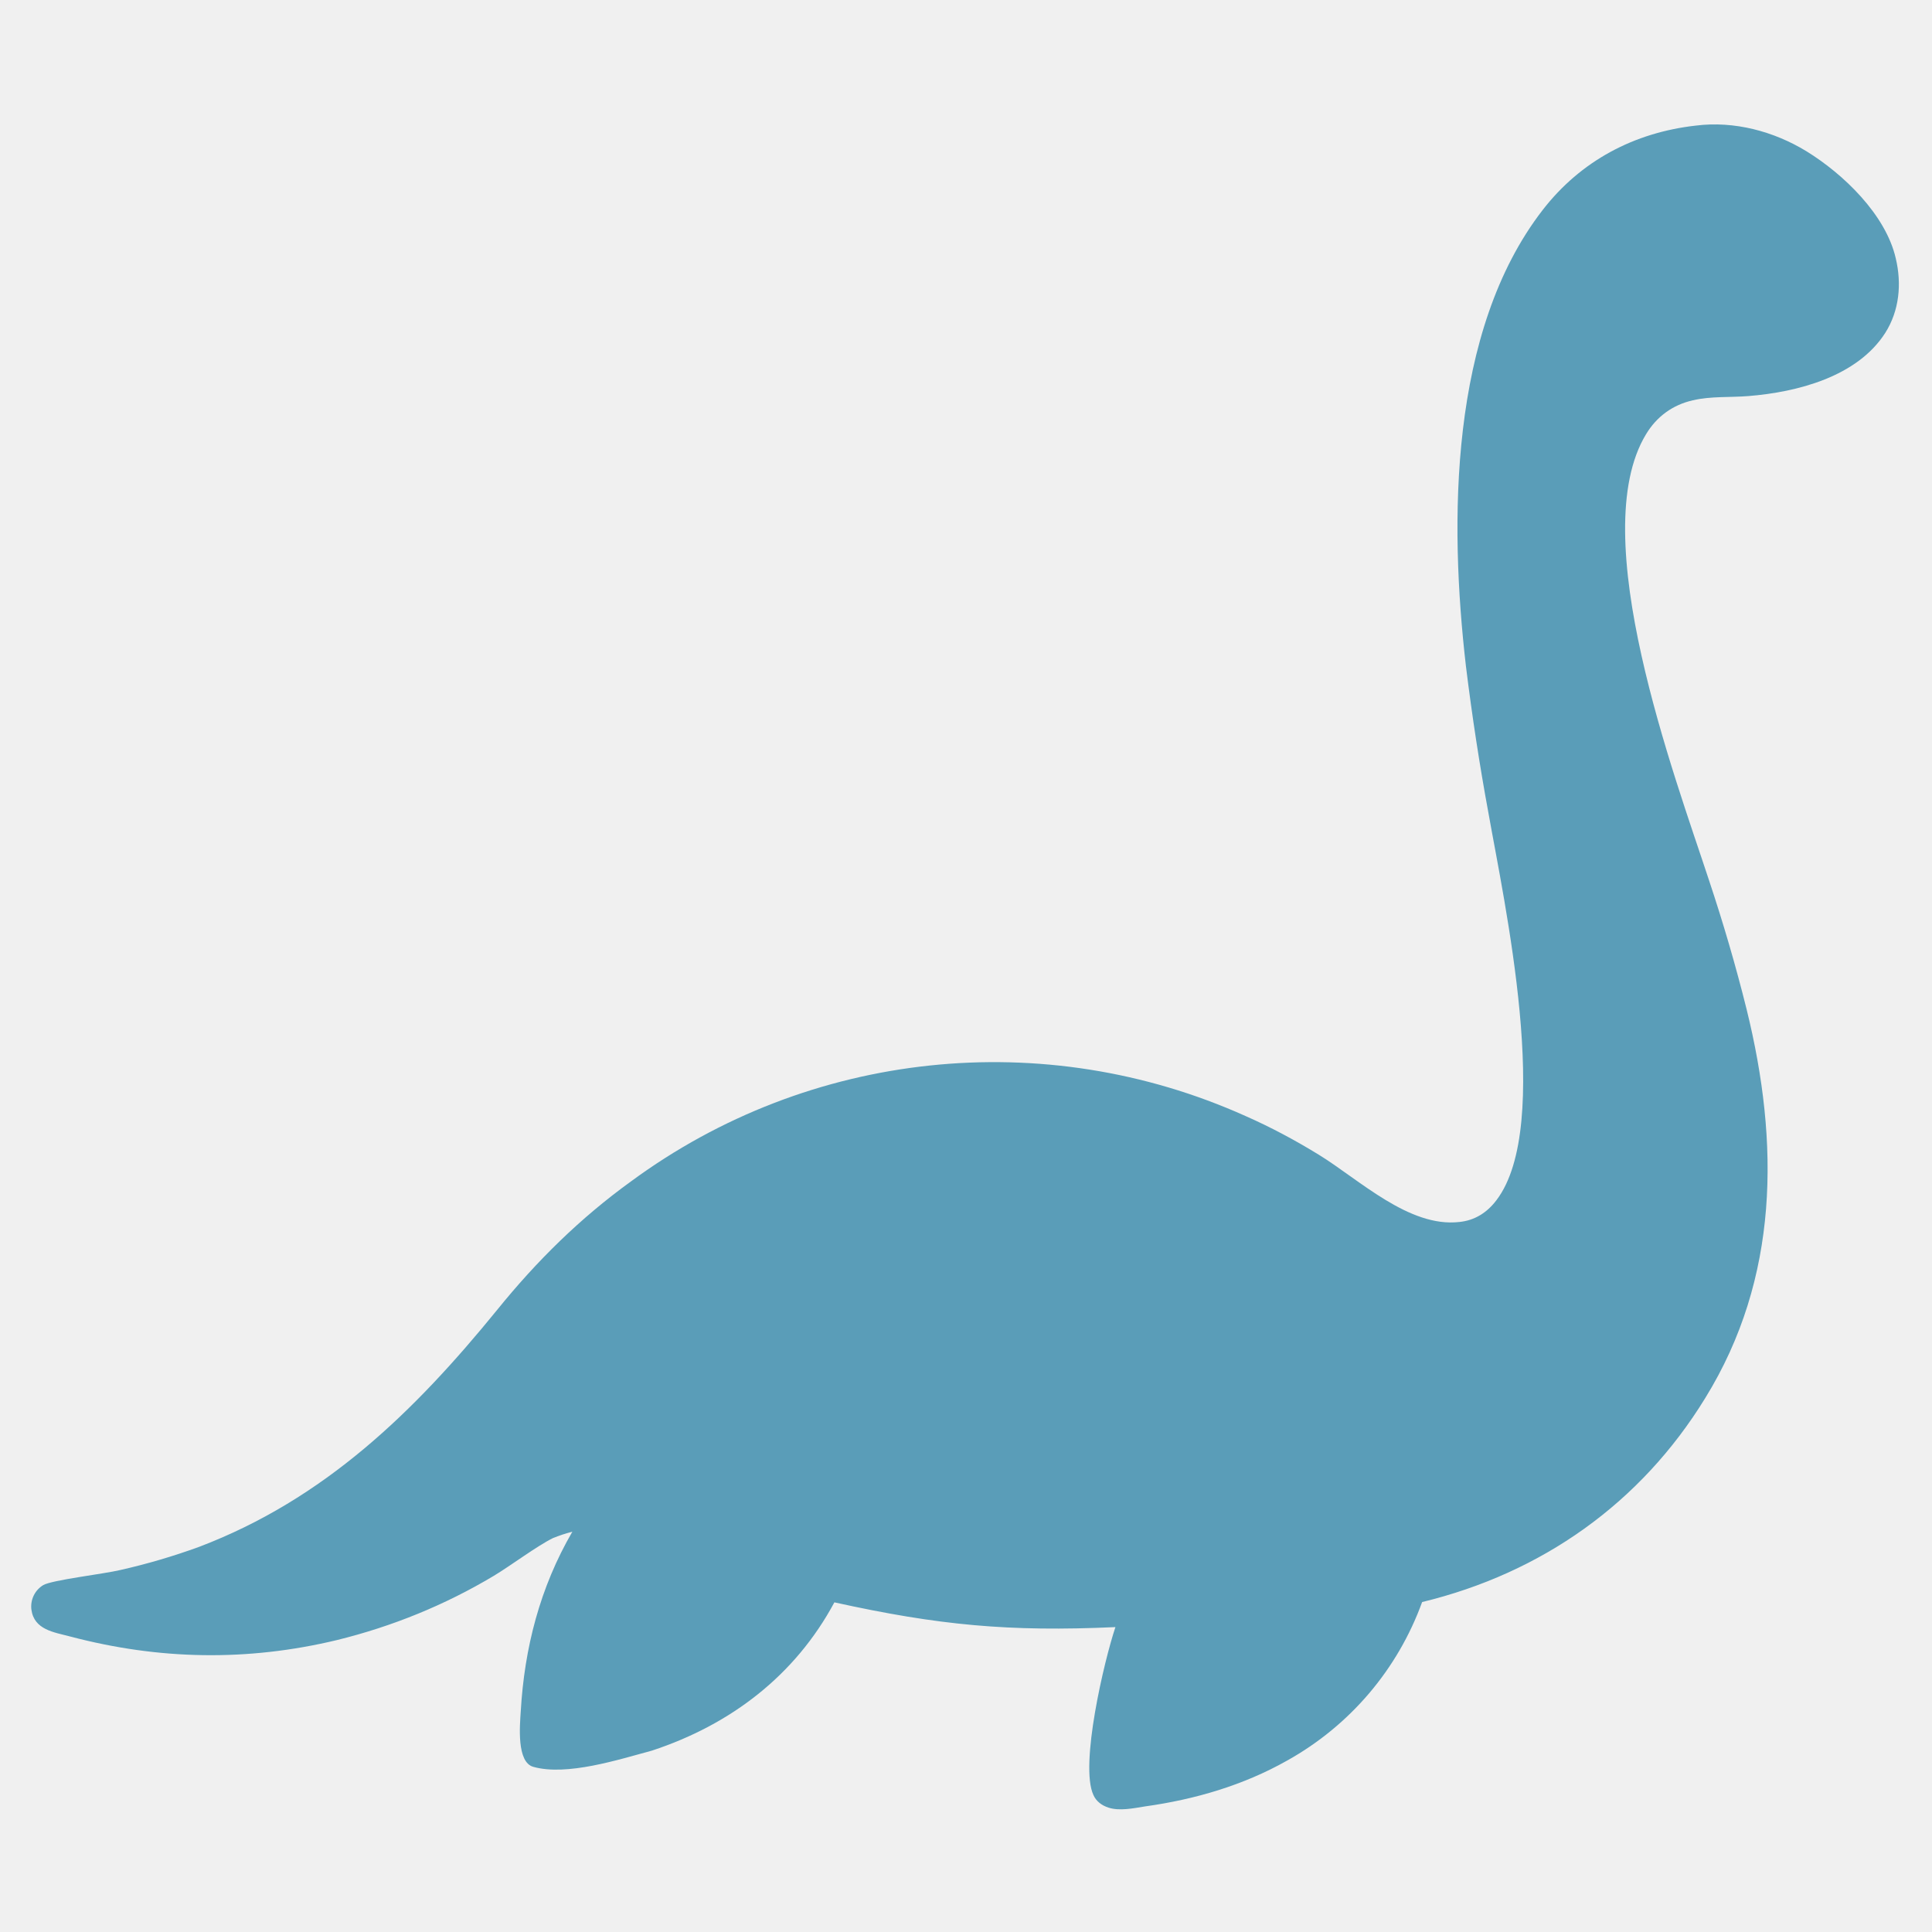
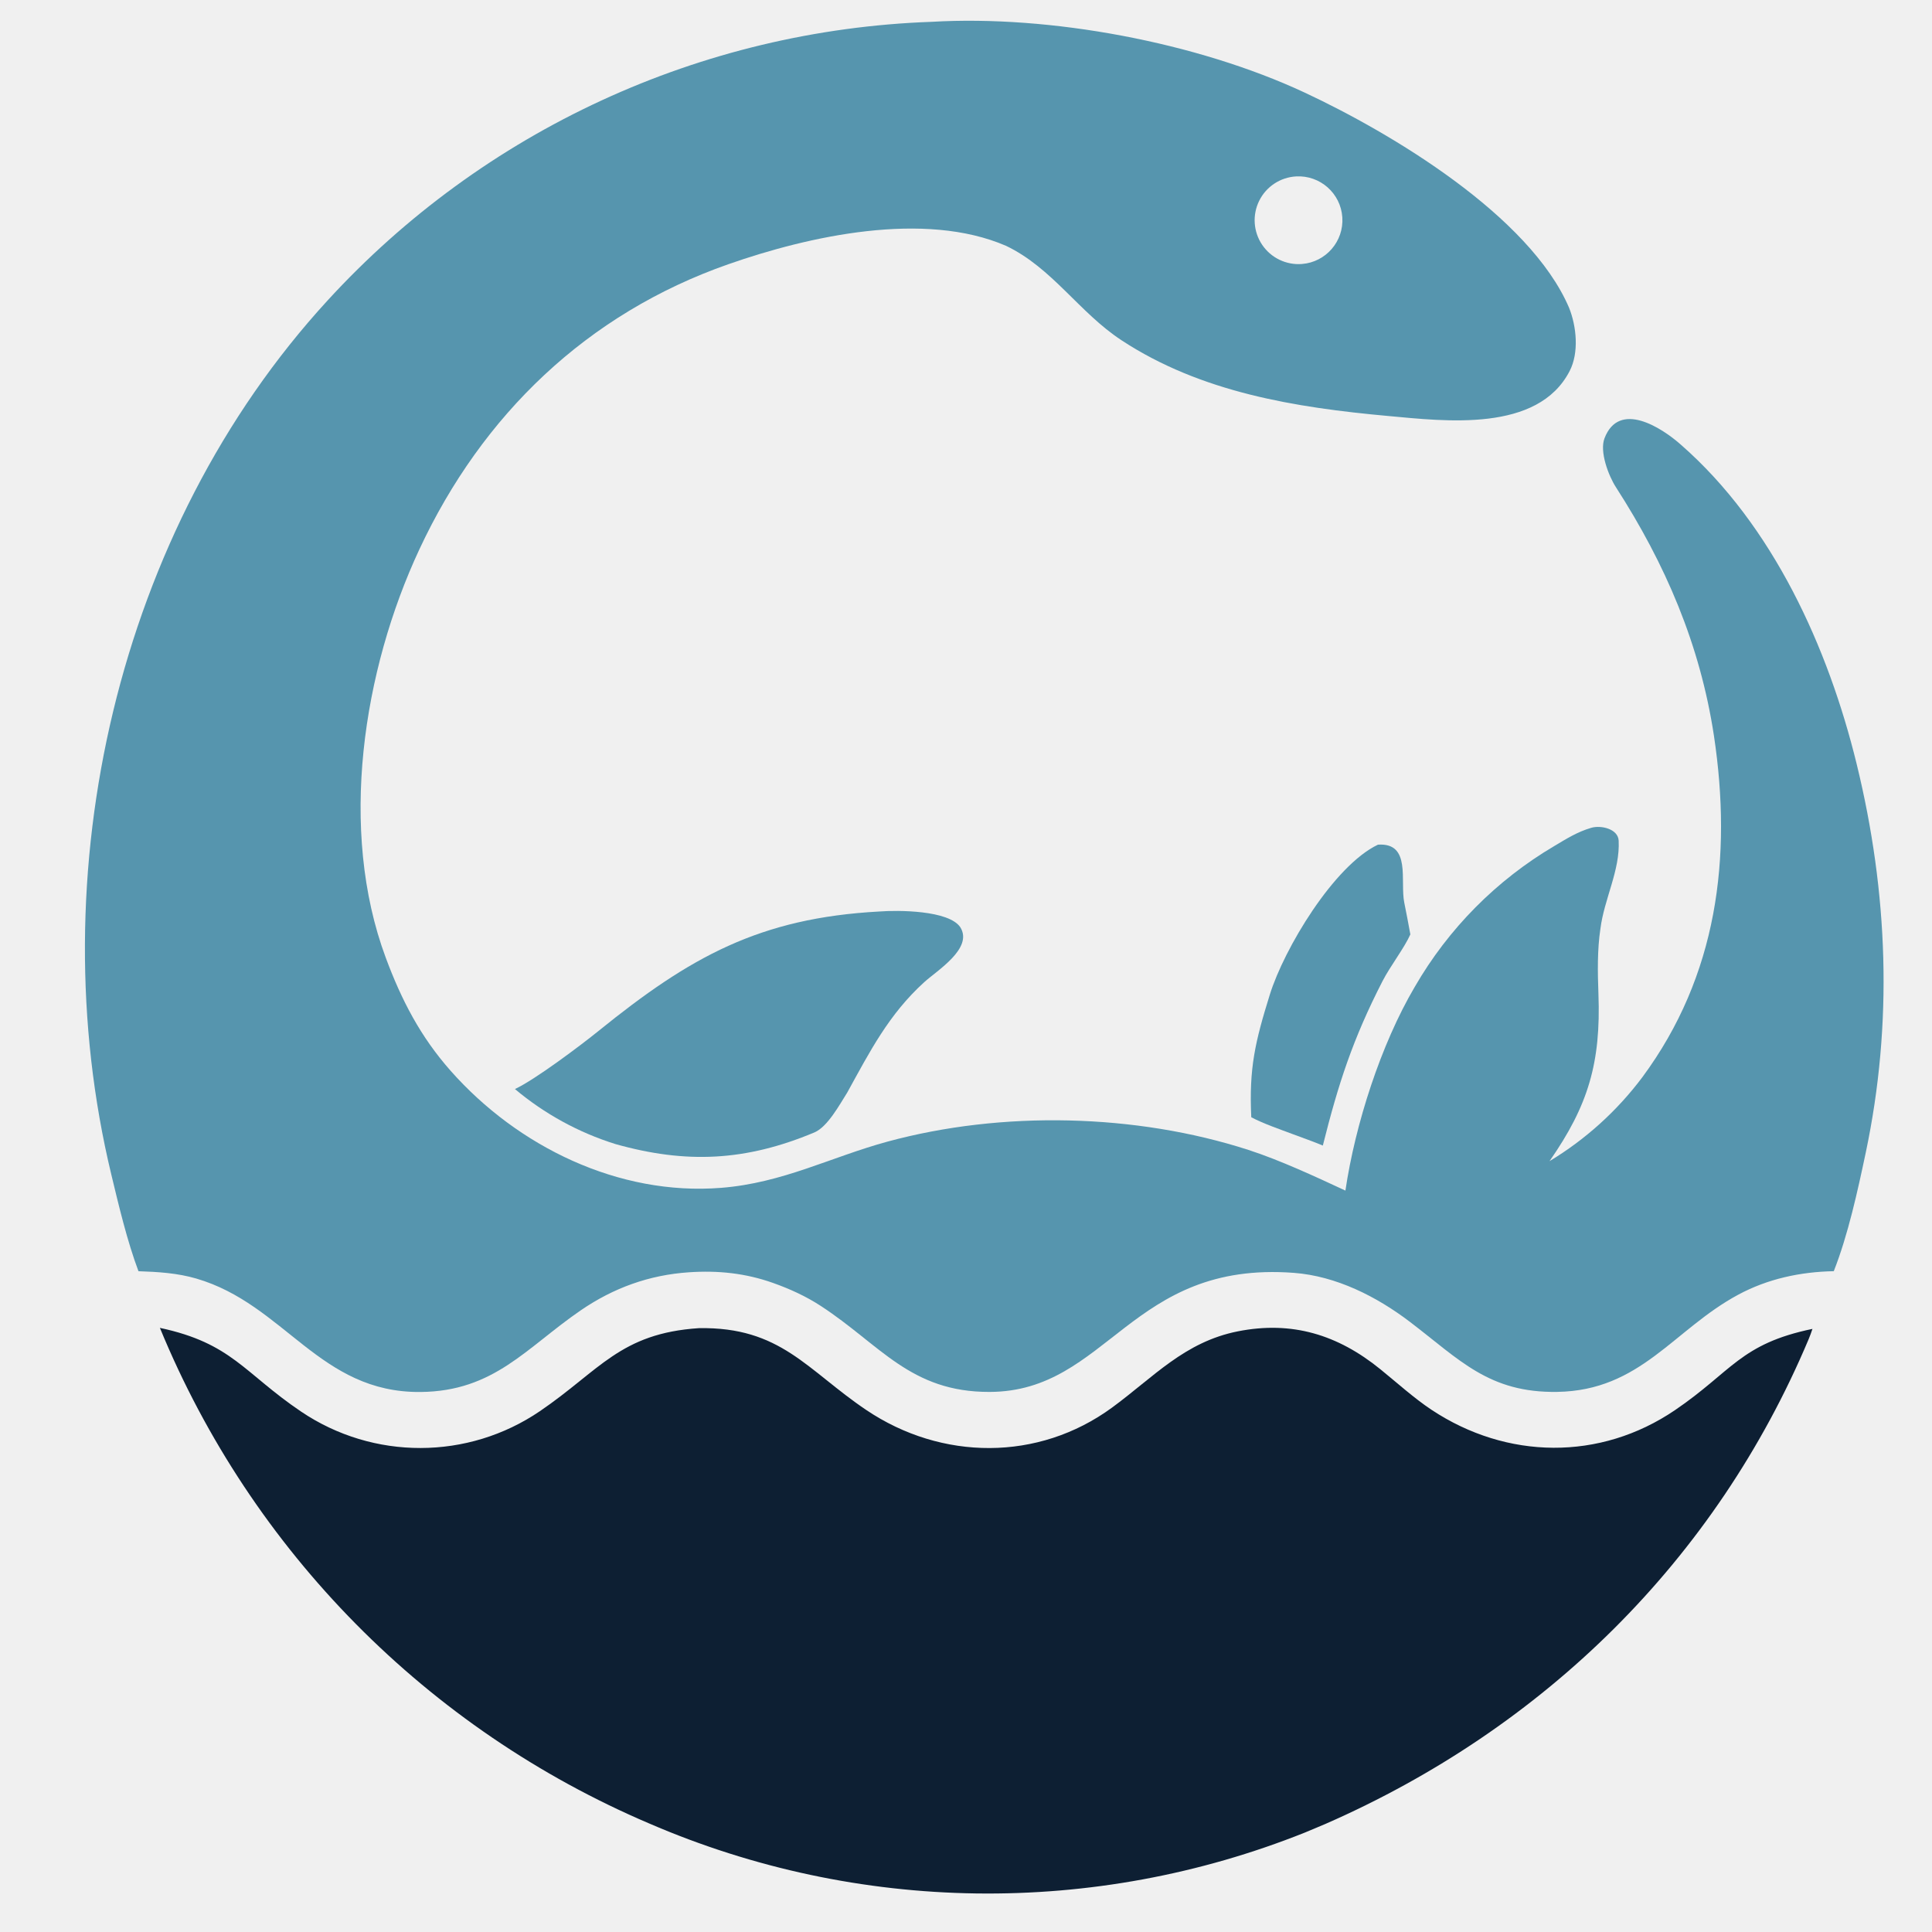
- <svg xmlns="http://www.w3.org/2000/svg" viewBox="0 0 64 64" role="img" aria-labelledby="loch-mascot-s-t">
-   <path fill="#5A9DB8" d="M56.18 4.16C57.45 4 58.76 4.35 59.84 5.01C61.06 5.76 62.47 7.11 62.8 8.56C63 9.4 62.92 10.29 62.45 11.03C61.52 12.48 59.54 12.99 57.92 13.12C57.31 13.17 56.68 13.12 56.08 13.26C55.41 13.41 54.88 13.8 54.53 14.38C52.49 17.73 55.47 25.68 56.61 29.15C57.08 30.56 57.5 31.99 57.86 33.44C58.95 37.86 58.94 42.34 56.49 46.31C54.35 49.8 51.07 52.11 47.11 53.07C46.3 55.3 44.72 57.16 42.64 58.32C41.19 59.14 39.58 59.61 37.93 59.84C37.55 59.9 37.09 60 36.72 59.88C36.5 59.81 36.31 59.67 36.22 59.46C35.76 58.47 36.58 55 36.95 53.9C33.42 54.06 31.09 53.84 27.64 53.08C26.34 55.5 24.21 57.13 21.6 57.99C20.49 58.29 18.78 58.84 17.67 58.53C17.11 58.38 17.22 57.16 17.25 56.7C17.37 54.59 17.89 52.58 18.96 50.74C18.69 50.81 18.58 50.85 18.32 50.95C17.79 51.21 16.91 51.87 16.36 52.2C14.74 53.17 12.99 53.88 11.16 54.33C8.2 55.04 5.27 54.99 2.32 54.21C1.79 54.07 1.13 53.99 1.04 53.32C1 53 1.15 52.68 1.43 52.51C1.71 52.34 3.44 52.14 3.98 52.01C4.87 51.81 5.75 51.55 6.6 51.24C10.75 49.66 13.72 46.77 16.47 43.39C17.78 41.77 19.22 40.35 20.91 39.13C26.81 34.79 34.58 33.97 41.26 36.97C42.1 37.34 42.92 37.78 43.7 38.26C45.03 39.08 46.68 40.67 48.34 40.48C48.85 40.43 49.26 40.17 49.57 39.76C51.46 37.29 49.82 29.84 49.31 26.95C49.01 25.33 48.76 23.69 48.56 22.06C48.01 17.3 48 10.97 51.1 6.96C52.36 5.33 54.13 4.39 56.18 4.16z" />
+ <svg xmlns="http://www.w3.org/2000/svg" viewBox="231 255 1544 1544" role="img" aria-labelledby="loch-ring-t">
+   <defs>
+     <mask id="loch-ring-eye" maskUnits="userSpaceOnUse" x="0" y="0" width="2048" height="2048">
+       <rect width="2048" height="2048" fill="#fff" />
+       <path fill="#000" d="M 1266.86 395.984 C 1286.04 394.95 1302.48 409.529 1303.75 428.691 C 1305.02 447.854 1290.64 464.473 1271.49 465.975 C 1258.9 466.963 1246.75 461.102 1239.68 450.631 C 1232.61 440.16 1231.72 426.697 1237.35 415.386 C 1242.97 404.075 1254.25 396.664 1266.86 395.984 z" />
+     </mask>
+   </defs>
+   <g mask="url(#loch-ring-eye)">
+     <g fill="#5695AE">
+       <path d="M 975.56 272.441 C 1070.11 266.888 1187.48 288.765 1273.7 329.008 C 1342.61 361.172 1453.4 427.277 1484.93 500.892 C 1490.96 515.879 1492.98 536.815 1485.45 551.454 C 1460 600.89 1385.9 591.59 1340.42 587.453 C 1266.1 580.691 1190.77 568.615 1127.27 526.923 C 1093.28 504.604 1072.1 469.251 1035.08 451.491 C 969.554 423.141 877.38 443.642 813.054 466.171 C 700.226 505.686 616.326 586.483 566.171 693.983 C 520.988 790.825 501.269 918.154 539.299 1020.41 C 551.847 1054.15 566.893 1083.34 591.146 1110.76 C 644.733 1171.35 725.32 1210.74 807.19 1204.3 C 856.687 1200.41 894.874 1179.68 940.344 1167.33 C 1031.75 1142.51 1138.63 1144.88 1228.7 1173.98 C 1253.72 1182.07 1282.37 1195.39 1306.22 1206.49 C 1314.01 1153.7 1334.53 1089.66 1361.62 1043.71 C 1388.49 997.159 1426.95 958.351 1473.26 931.056 C 1483.04 925.23 1491.64 919.766 1502.75 916.543 C 1510.44 914.315 1524.11 917.363 1524.59 926.817 C 1525.8 950.539 1513.01 973.438 1510.01 997.198 C 1507.47 1013.86 1507.78 1032.34 1508.42 1049.2 C 1510.48 1104.14 1500.33 1138.52 1469.32 1182.97 C 1498.15 1165.59 1523.35 1142.8 1543.53 1115.86 C 1603.48 1034.8 1615.38 940.317 1600.73 842.969 C 1589.64 770.029 1561.96 705.78 1522.38 644.324 C 1516.43 635.091 1509.19 615.958 1513.27 605.288 C 1524.88 574.896 1558.75 596.513 1574.53 610.578 C 1647.94 674.896 1692.11 772.639 1714.85 865.788 C 1739.93 968.502 1743.91 1072.6 1722.07 1176.07 C 1715.59 1206.75 1707.93 1241.92 1696.5 1270.9 C 1669.74 1271.41 1643.65 1277.01 1620.01 1289.76 C 1568.37 1317.62 1542.21 1366.29 1475.52 1367.36 C 1420.91 1368.24 1397.59 1341.73 1357.71 1311.36 C 1331.18 1291.15 1298.83 1274.8 1265.14 1272.24 C 1134.36 1262.32 1116.57 1367.04 1021.97 1367.39 C 958.523 1367.63 934.588 1329.71 886.882 1298.62 C 875.065 1290.92 862.148 1285.04 848.879 1280.32 C 826.812 1272.47 804.798 1270.19 781.505 1271.78 C 749.785 1273.93 721.298 1284.24 695.056 1302.23 C 651.499 1332.1 625.923 1366.92 567.008 1367.44 C 486.284 1368.15 458.671 1297.43 387.865 1276.78 C 372.779 1272.38 357.288 1271.44 341.666 1270.92 C 332.633 1246.87 325.978 1218.7 319.956 1193.68 C 262.218 953.806 324.117 678.925 492.749 495.17 C 617.317 359.2 791.271 278.952 975.56 272.441 z" />
+       <path d="M 933.738 983.442 C 948.486 982.31 989.245 982.347 998.445 996.016 C 1008.98 1012.82 979.972 1030.52 969.628 1039.91 C 941.314 1065.61 926.141 1095.38 908.086 1128.15 C 902.122 1137.51 892.467 1155.57 881.746 1160.05 C 826.973 1182.96 779.523 1185.29 722.643 1169.25 C 693.297 1160.04 666.065 1145.11 642.517 1125.33 C 658.535 1117.93 695.515 1090.09 709.383 1078.86 C 782.383 1019.78 837.906 988.62 933.738 983.442 z" />
+       <path d="M 1332.21 930.04 C 1359.05 928.191 1349.74 959.185 1353.26 976.392 C 1354.99 984.789 1356.55 993.32 1358.11 1001.75 C 1353.32 1012.62 1342.05 1027.03 1335.84 1039.15 C 1312.07 1085.51 1300.6 1120.93 1288.17 1170.49 C 1280.73 1167.37 1271.91 1164.29 1264.26 1161.42 C 1254.04 1157.57 1240.37 1152.88 1230.98 1147.87 C 1229.12 1108.48 1234.1 1087.54 1245.79 1049.92 C 1257.24 1013.07 1296.97 946.848 1332.21 930.04 z" />
+     </g>
+     <path fill="#0D1F33" d="M 789.538 1316.42 C 854.977 1315.29 875.797 1349.83 923.314 1381.84 C 983.433 1422.33 1060.81 1423.05 1119.73 1379.9 C 1152.85 1355.63 1177.64 1327.41 1220.29 1318.96 C 1263.5 1310.4 1300.08 1321.64 1334.04 1349.18 C 1347.14 1359.81 1361.2 1372.5 1375.06 1381.69 C 1435.14 1421.51 1509.71 1422.64 1569.61 1381.94 C 1615.16 1350.98 1621.81 1328.98 1679.46 1317.01 C 1678.55 1319.73 1677.55 1322.55 1676.44 1325.19 C 1602.04 1502.03 1464.71 1636.22 1290.25 1712.63 C 1284.78 1714.97 1279.3 1717.27 1273.8 1719.54 C 1105.17 1786.91 916.652 1784.31 749.949 1712.32 C 572.607 1636.76 432.102 1494.48 358.784 1316.2 C 416.387 1328.5 425.794 1352.13 471.537 1383.04 C 529.297 1422.07 605.033 1421.88 662.487 1382.76 C 710.256 1350.23 726.601 1320.57 789.538 1316.42 z" />
+   </g>
</svg>
